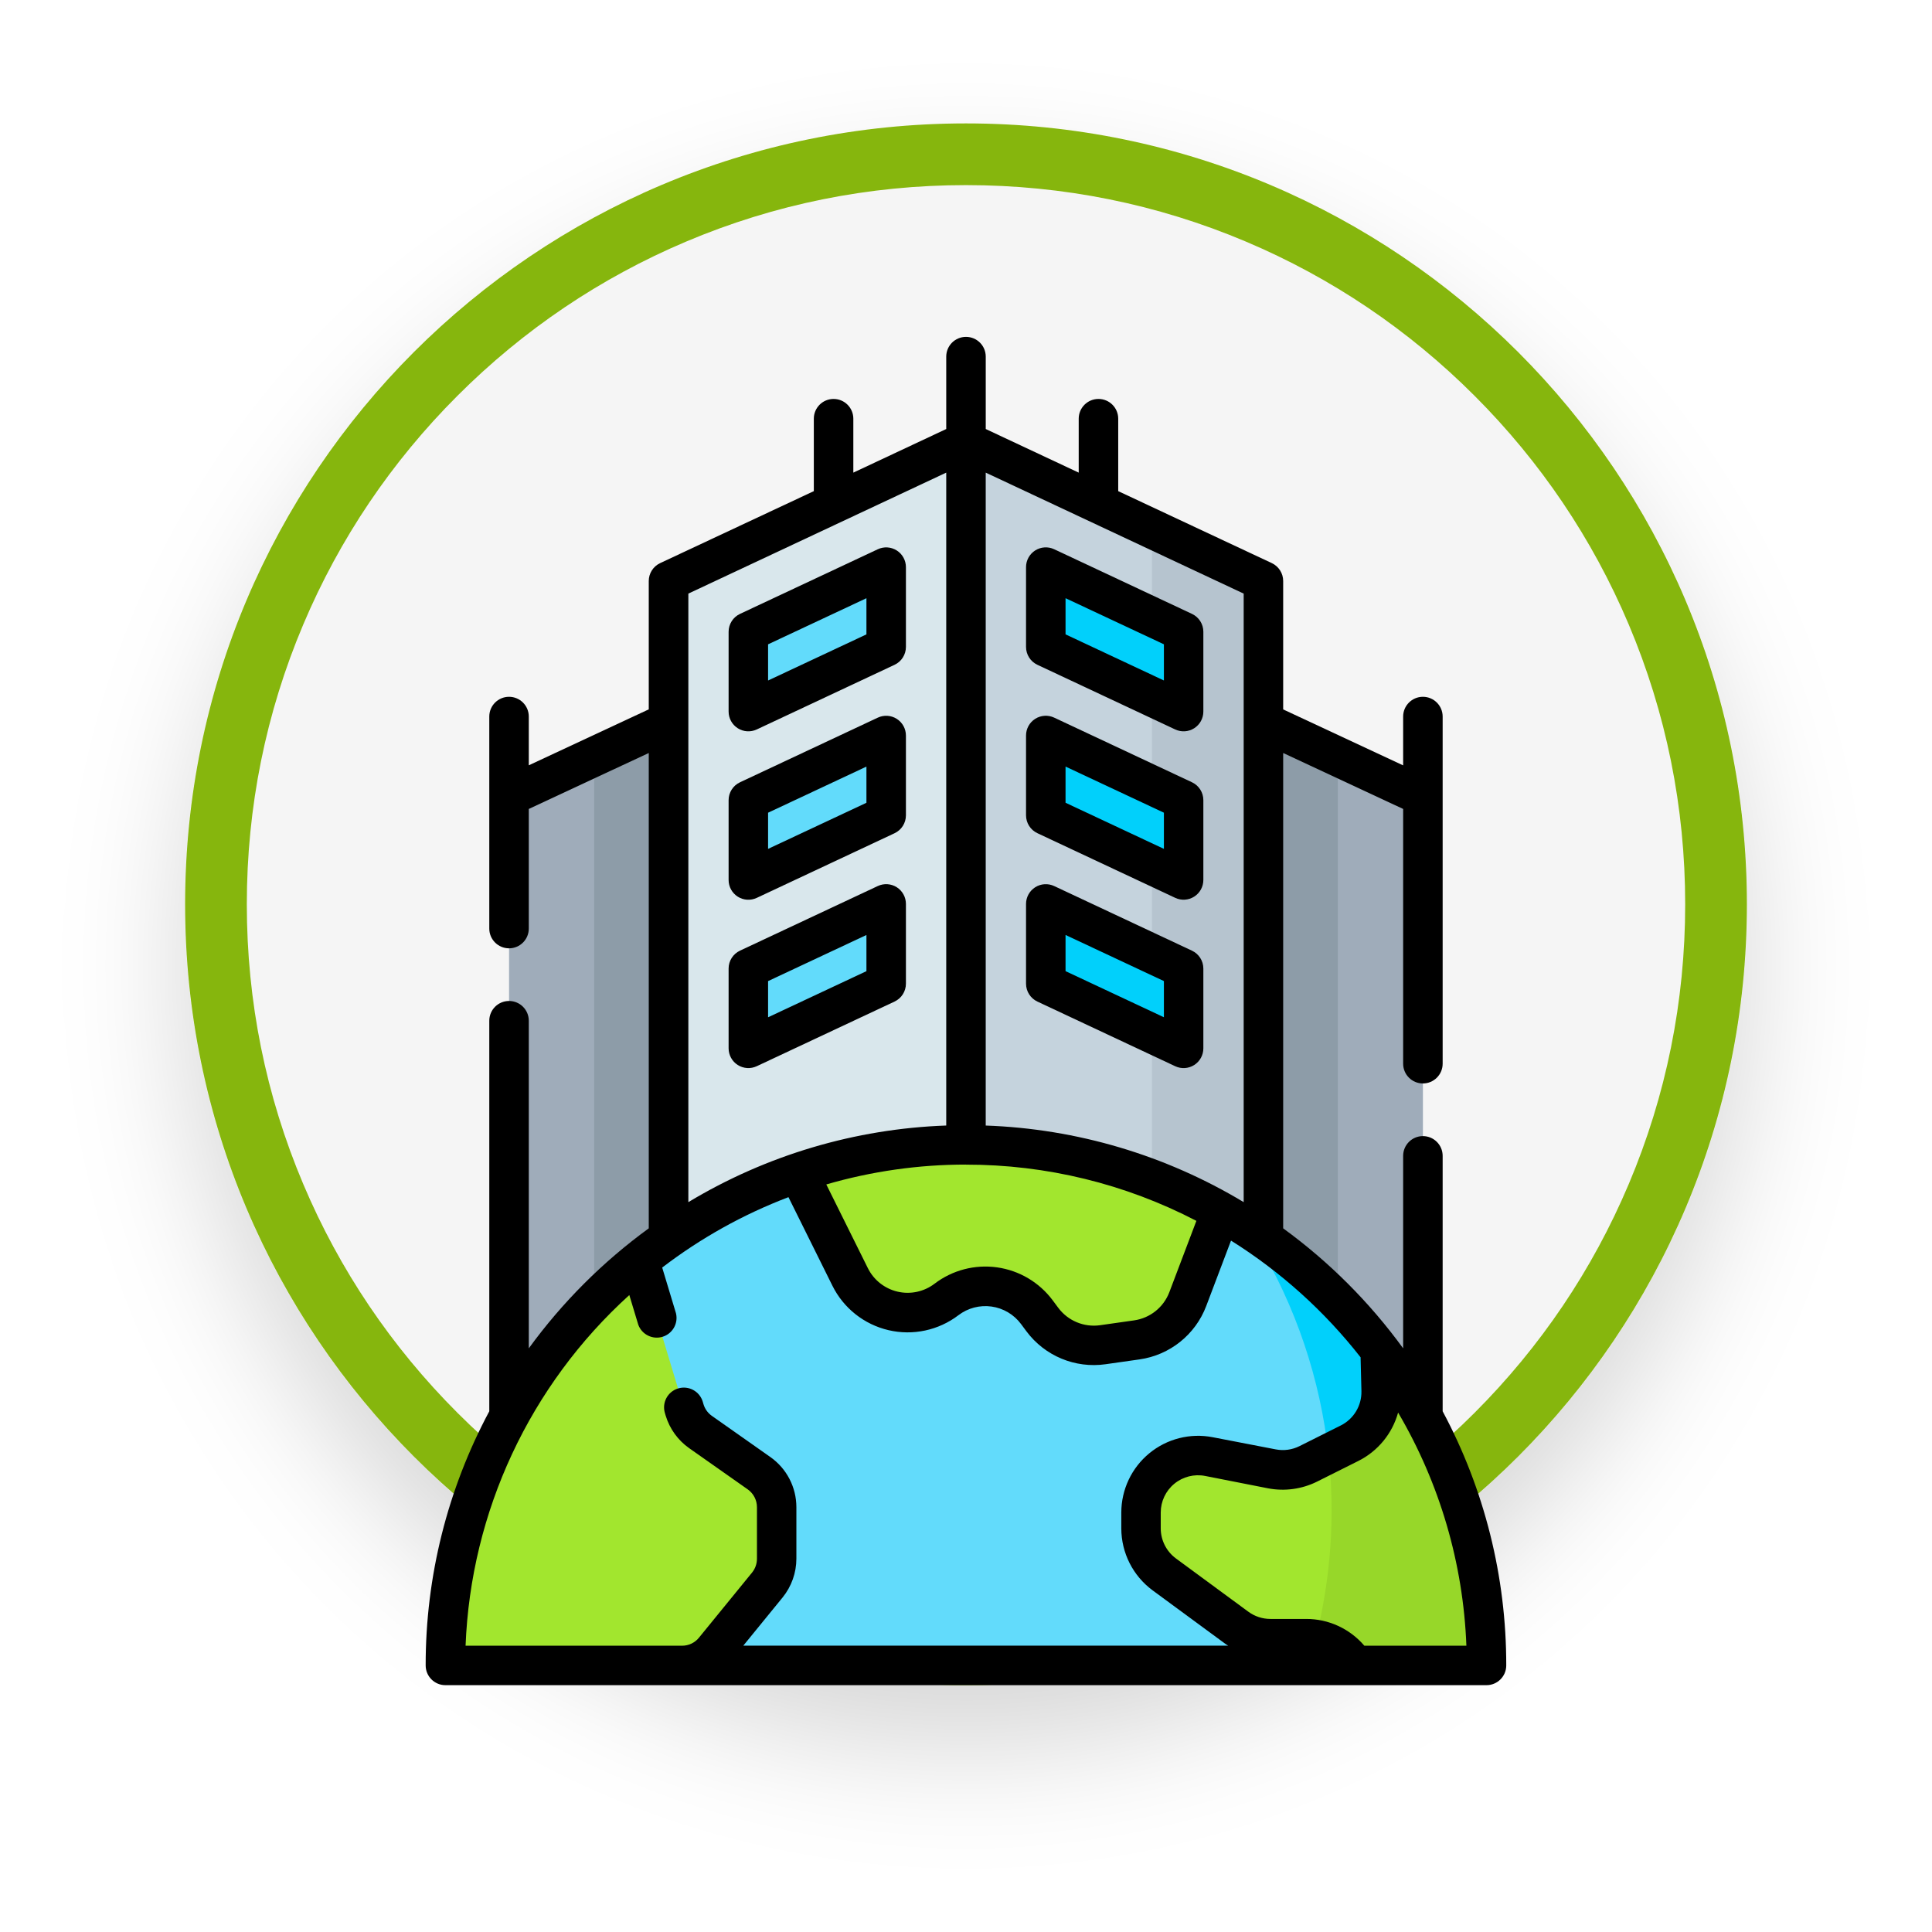
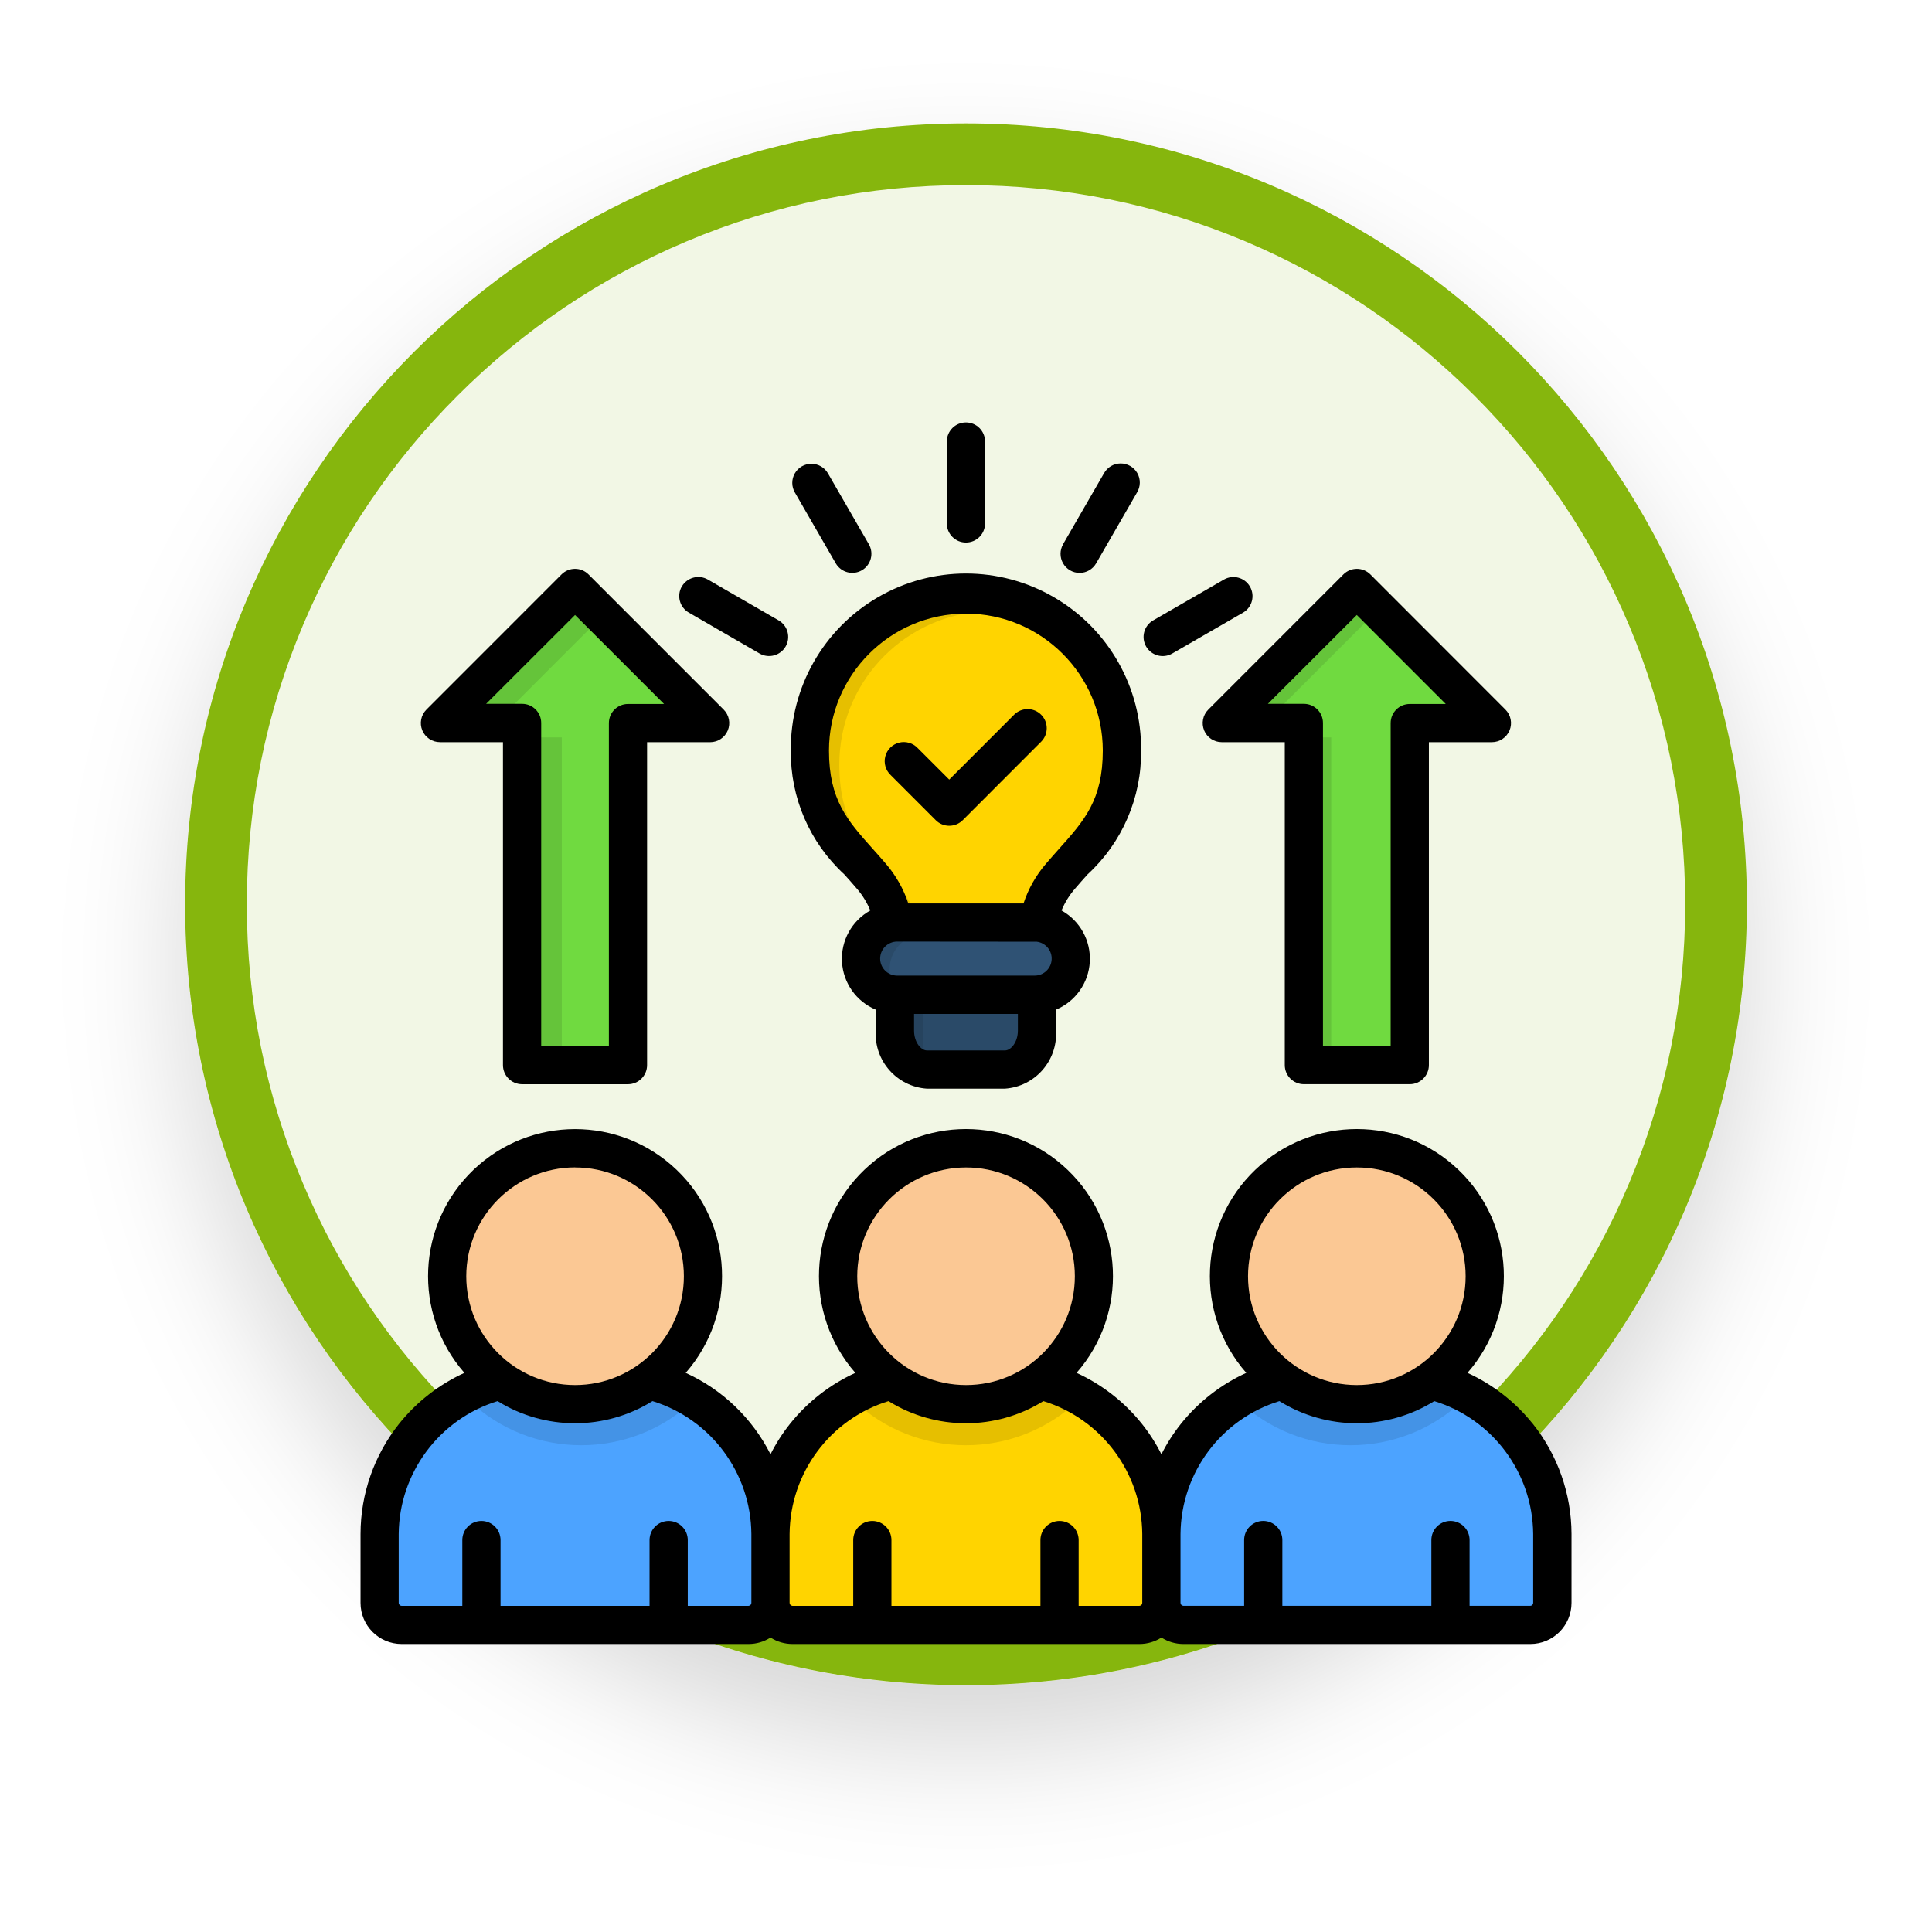
<svg xmlns="http://www.w3.org/2000/svg" width="93.934" height="93.934" viewBox="0 0 93.934 93.934">
  <defs>
    <filter id="Path_982547" x="0" y="0" width="93.934" height="93.934" filterUnits="userSpaceOnUse">
      <feOffset dy="3" input="SourceAlpha" />
      <feGaussianBlur stdDeviation="3" result="blur" />
      <feFlood flood-opacity="0.161" />
      <feComposite operator="in" in2="blur" />
      <feComposite in="SourceGraphic" />
    </filter>
  </defs>
-   <g id="Group_1215528" data-name="Group 1215528" transform="translate(-191.066 -1250)">
-     <g id="Group_1214497" data-name="Group 1214497">
-       <g id="Group_1214139" data-name="Group 1214139" transform="translate(200.066 1256)">
-         <g id="Group_1183158" data-name="Group 1183158" transform="translate(0 0)">
-           <g id="Group_1179614" data-name="Group 1179614">
-             <g id="Group_1175227" data-name="Group 1175227">
-               <g id="Group_1167337" data-name="Group 1167337">
-                 <g id="Group_1166720" data-name="Group 1166720">
-                   <g id="Group_1164305" data-name="Group 1164305">
-                     <g id="Group_1163948" data-name="Group 1163948">
-                       <g id="Group_1158168" data-name="Group 1158168">
-                         <g id="Group_1152576" data-name="Group 1152576">
-                           <g id="Group_1148633" data-name="Group 1148633">
-                             <g id="Group_1148525" data-name="Group 1148525">
-                               <g transform="matrix(1, 0, 0, 1, -9, -6)" filter="url(#Path_982547)">
-                                 <g id="Path_982547-2" data-name="Path 982547" transform="translate(9 6)" fill="#f5f5f5">
-                                   <path d="M 37.967 74.434 C 33.043 74.434 28.268 73.47 23.773 71.568 C 19.43 69.732 15.53 67.102 12.181 63.753 C 8.831 60.403 6.202 56.503 4.365 52.161 C 2.464 47.666 1.5 42.89 1.5 37.967 C 1.5 33.043 2.464 28.268 4.365 23.773 C 6.202 19.43 8.831 15.53 12.181 12.181 C 15.53 8.831 19.43 6.202 23.773 4.365 C 28.268 2.464 33.043 1.5 37.967 1.5 C 42.89 1.5 47.666 2.464 52.161 4.365 C 56.503 6.202 60.403 8.831 63.753 12.181 C 67.102 15.53 69.732 19.43 71.568 23.773 C 73.47 28.268 74.434 33.043 74.434 37.967 C 74.434 42.89 73.47 47.666 71.568 52.161 C 69.732 56.503 67.102 60.403 63.753 63.753 C 60.403 67.102 56.503 69.732 52.161 71.568 C 47.666 73.47 42.89 74.434 37.967 74.434 Z" stroke="none" />
-                                   <path d="M 37.967 3 C 33.245 3 28.666 3.924 24.357 5.747 C 20.194 7.508 16.454 10.029 13.242 13.242 C 10.029 16.454 7.508 20.194 5.747 24.357 C 3.924 28.666 3 33.245 3 37.967 C 3 42.689 3.924 47.268 5.747 51.577 C 7.508 55.74 10.029 59.48 13.242 62.692 C 16.454 65.904 20.194 68.426 24.357 70.187 C 28.666 72.009 33.245 72.934 37.967 72.934 C 42.689 72.934 47.268 72.009 51.577 70.187 C 55.74 68.426 59.48 65.904 62.692 62.692 C 65.904 59.48 68.426 55.74 70.187 51.577 C 72.009 47.268 72.934 42.689 72.934 37.967 C 72.934 33.245 72.009 28.666 70.187 24.357 C 68.426 20.194 65.904 16.454 62.692 13.242 C 59.48 10.029 55.74 7.508 51.577 5.747 C 47.268 3.924 42.689 3 37.967 3 M 37.967 0 C 58.935 0 75.934 16.998 75.934 37.967 C 75.934 58.935 58.935 75.934 37.967 75.934 C 16.998 75.934 0 58.935 0 37.967 C 0 16.998 16.998 0 37.967 0 Z" stroke="none" fill="#86b60c" />
+   <g id="Group_1218504" data-name="Group 1218504" transform="translate(-612.533 -889.502)">
+     <g id="Group_1217849" data-name="Group 1217849">
+       <g id="Group_1216246" data-name="Group 1216246" transform="translate(621.533 891.334)">
+         <g id="Group_1215745" data-name="Group 1215745" transform="translate(0 4.168)">
+           <g id="Group_1214374" data-name="Group 1214374">
+             <g id="Group_1207740" data-name="Group 1207740">
+               <g id="Group_1185504" data-name="Group 1185504">
+                 <g id="Group_1183665" data-name="Group 1183665">
+                   <g id="Group_1181743" data-name="Group 1181743">
+                     <g id="Group_1175133" data-name="Group 1175133">
+                       <g id="Group_1167337" data-name="Group 1167337">
+                         <g id="Group_1166720" data-name="Group 1166720">
+                           <g id="Group_1164305" data-name="Group 1164305">
+                             <g id="Group_1163948" data-name="Group 1163948">
+                               <g id="Group_1158168" data-name="Group 1158168">
+                                 <g id="Group_1152576" data-name="Group 1152576">
+                                   <g id="Group_1148633" data-name="Group 1148633">
+                                     <g id="Group_1148525" data-name="Group 1148525">
+                                       <g transform="matrix(1, 0, 0, 1, -9, -6)" filter="url(#Path_982547)">
+                                         <g id="Path_982547-2" data-name="Path 982547" transform="translate(9 6)" fill="#f2f7e5">
+                                           <path d="M 37.967 74.434 C 33.043 74.434 28.268 73.47 23.773 71.568 C 19.43 69.732 15.53 67.102 12.181 63.753 C 8.831 60.403 6.202 56.503 4.365 52.161 C 2.464 47.666 1.5 42.89 1.5 37.967 C 1.5 33.043 2.464 28.268 4.365 23.773 C 6.202 19.43 8.831 15.53 12.181 12.181 C 15.53 8.831 19.43 6.202 23.773 4.365 C 28.268 2.464 33.043 1.5 37.967 1.5 C 42.89 1.5 47.666 2.464 52.161 4.365 C 56.503 6.202 60.403 8.831 63.753 12.181 C 67.102 15.53 69.732 19.43 71.568 23.773 C 73.47 28.268 74.434 33.043 74.434 37.967 C 74.434 42.89 73.47 47.666 71.568 52.161 C 69.732 56.503 67.102 60.403 63.753 63.753 C 60.403 67.102 56.503 69.732 52.161 71.568 C 47.666 73.47 42.89 74.434 37.967 74.434 Z" stroke="none" />
+                                           <path d="M 37.967 3 C 33.245 3 28.666 3.924 24.357 5.747 C 20.194 7.508 16.454 10.029 13.242 13.242 C 10.029 16.454 7.508 20.194 5.747 24.357 C 3.924 28.666 3 33.245 3 37.967 C 3 42.689 3.924 47.268 5.747 51.577 C 7.508 55.74 10.029 59.48 13.242 62.692 C 16.454 65.904 20.194 68.426 24.357 70.187 C 28.666 72.009 33.245 72.934 37.967 72.934 C 42.689 72.934 47.268 72.009 51.577 70.187 C 55.74 68.426 59.48 65.904 62.692 62.692 C 65.904 59.48 68.426 55.74 70.187 51.577 C 72.009 47.268 72.934 42.689 72.934 37.967 C 72.934 33.245 72.009 28.666 70.187 24.357 C 68.426 20.194 65.904 16.454 62.692 13.242 C 59.48 10.029 55.74 7.508 51.577 5.747 C 47.268 3.924 42.689 3 37.967 3 M 37.967 0 C 58.935 0 75.934 16.998 75.934 37.967 C 75.934 58.935 58.935 75.934 37.967 75.934 C 16.998 75.934 0 58.935 0 37.967 C 0 16.998 16.998 0 37.967 0 Z" stroke="none" fill="#86b60c" />
+                                         </g>
+                                       </g>
+                                     </g>
+                                   </g>
                                </g>
                              </g>
                            </g>
                          </g>
                        </g>
                      </g>
                    </g>
                  </g>
                </g>
              </g>
            </g>
          </g>
        </g>
      </g>
-       <g id="multinacional" transform="translate(160.934 1266.379)">
-         <path id="Path_1077032" data-name="Path 1077032" d="M368.954,146.246l7.754,3.616v32.13h-7.754Z" transform="translate(-277.393 -127.521)" fill="#9facba" />
-         <path id="Path_1077033" data-name="Path 1077033" d="M368.954,146.246v35.746h3.616v-34.06Z" transform="translate(-277.393 -127.521)" fill="#8d9ca8" />
-         <path id="Path_1077034" data-name="Path 1077034" d="M90.235,146.246l-7.754,3.616v32.13h7.754Z" transform="translate(-27.599 -127.521)" fill="#9facba" />
-         <path id="Path_1077035" data-name="Path 1077035" d="M118.422,146.246v35.746h-3.615v-34.06Z" transform="translate(-55.786 -127.521)" fill="#8d9ca8" />
-         <path id="Path_1077036" data-name="Path 1077036" d="M143.045,46.537l14.462-6.781V89.137H143.045Z" transform="translate(-80.409 -34.666)" fill="#d9e7ec" />
-         <path id="Path_1077037" data-name="Path 1077037" d="M270.462,46.537,256,39.756V89.137h14.462Z" transform="translate(-178.902 -34.666)" fill="#c5d3dd" />
-         <path id="Path_1077038" data-name="Path 1077038" d="M326.6,72.858V118h5.423V75.4Z" transform="translate(-240.459 -63.53)" fill="#b6c4cf" />
-         <g id="Group_1214494" data-name="Group 1214494" transform="translate(80.979 11.195)">
-           <path id="Path_1077039" data-name="Path 1077039" d="M286.3,91.317l6.7,3.143v-3.88l-6.7-3.142Z" transform="translate(-286.305 -87.437)" fill="#01d0fb" />
-           <path id="Path_1077040" data-name="Path 1077040" d="M286.3,155.258l6.7,3.143v-3.88l-6.7-3.143Z" transform="translate(-286.305 -143.191)" fill="#01d0fb" />
-           <path id="Path_1077041" data-name="Path 1077041" d="M286.3,219.2l6.7,3.143v-3.88l-6.7-3.143Z" transform="translate(-286.305 -198.946)" fill="#01d0fb" />
+       <g id="motivacion-del-equipo" transform="translate(627.812 910.051)">
+         <g id="Group_1217848" data-name="Group 1217848" transform="translate(3.629 8.84)">
+           <path id="Path_1089856" data-name="Path 1089856" d="M199.1,78.98a7.467,7.467,0,0,0-7.466,7.465c0,3.144,1.458,4.277,2.934,6a4.554,4.554,0,0,1,1.136,3.074h6.8a4.56,4.56,0,0,1,1.136-3.074c1.474-1.727,2.93-2.859,2.93-6A7.464,7.464,0,0,0,199.1,78.98Z" transform="translate(-171.041 -78.667)" fill="#ffd400" fill-rule="evenodd" />
+           <path id="Path_1089857" data-name="Path 1089857" d="M233.505,234.13h-6.8V237a1.725,1.725,0,0,0,1.532,1.861h3.731A1.726,1.726,0,0,0,233.505,237Z" transform="translate(-202.052 -215.819)" fill="#2a4a68" fill-rule="evenodd" />
+           <path id="Path_1089858" data-name="Path 1089858" d="M221.042,217.747h-6.584a1.728,1.728,0,0,1,0-3.457h6.584a1.728,1.728,0,0,1,0,3.457Z" transform="translate(-189.693 -198.281)" fill="#2f5274" fill-rule="evenodd" />
+           <path id="Path_1089859" data-name="Path 1089859" d="M186.525,401.36h-3.6a7.575,7.575,0,0,0-7.552,7.552v3.3a1.056,1.056,0,0,0,1.053,1.05h16.6a1.056,1.056,0,0,0,1.053-1.05v-3.3A7.575,7.575,0,0,0,186.525,401.36Z" transform="translate(-156.667 -363.65)" fill="#ffd400" fill-rule="evenodd" />
+           <path id="Path_1089860" data-name="Path 1089860" d="M344.178,401.36h3.6a7.575,7.575,0,0,1,7.552,7.552v3.3a1.056,1.056,0,0,1-1.053,1.05h-16.6a1.053,1.053,0,0,1-1.05-1.05v-3.3A7.572,7.572,0,0,1,344.178,401.36Z" transform="translate(-299.221 -363.65)" fill="#4ca3ff" fill-rule="evenodd" />
+           <path id="Path_1089861" data-name="Path 1089861" d="M21.692,401.36h3.6a7.572,7.572,0,0,1,7.548,7.552v3.3a1.053,1.053,0,0,1-1.05,1.05h-16.6a1.056,1.056,0,0,1-1.053-1.05v-3.3A7.575,7.575,0,0,1,21.692,401.36Z" transform="translate(-14.14 -363.65)" fill="#4ca3ff" fill-rule="evenodd" />
+           <path id="Path_1089862" data-name="Path 1089862" d="M51.147,401.36h3.6a7.5,7.5,0,0,1,3.687.967,7.941,7.941,0,0,1-10.976,0A7.5,7.5,0,0,1,51.147,401.36Z" transform="translate(-43.595 -363.65)" fill="#4493e6" fill-rule="evenodd" />
+           <path id="Path_1089863" data-name="Path 1089863" d="M48.138,319.666a6.118,6.118,0,1,0-6.118-6.118A6.129,6.129,0,0,0,48.138,319.666Z" transform="translate(-38.786 -280.616)" fill="#fbc894" fill-rule="evenodd" />
+           <path id="Path_1089864" data-name="Path 1089864" d="M370.527,82.744V99.107h-5.068V82.744H361.53l6.464-6.464,6.462,6.464Z" transform="translate(-321.232 -76.28)" fill="#70da40" fill-rule="evenodd" />
+           <path id="Path_1089865" data-name="Path 1089865" d="M48.037,82.744V99.107H42.969V82.744H39.04L45.5,76.28l6.462,6.464Z" transform="translate(-36.152 -76.28)" fill="#70da40" fill-rule="evenodd" />
+           <path id="Path_1089866" data-name="Path 1089866" d="M212.377,401.36h3.6a7.5,7.5,0,0,1,3.687.967,7.941,7.941,0,0,1-10.976,0A7.5,7.5,0,0,1,212.377,401.36Z" transform="translate(-186.122 -363.65)" fill="#e6bf00" fill-rule="evenodd" />
+           <path id="Path_1089867" data-name="Path 1089867" d="M209.368,319.666a6.118,6.118,0,1,0-6.118-6.118A6.132,6.132,0,0,0,209.368,319.666Z" transform="translate(-181.313 -280.616)" fill="#fbc894" fill-rule="evenodd" />
+           <path id="Path_1089868" data-name="Path 1089868" d="M373.607,401.36h3.6a7.5,7.5,0,0,1,3.687.967,7.941,7.941,0,0,1-10.976,0A7.5,7.5,0,0,1,373.607,401.36Z" transform="translate(-328.649 -363.65)" fill="#4493e6" fill-rule="evenodd" />
+           <path id="Path_1089869" data-name="Path 1089869" d="M370.628,319.666a6.118,6.118,0,1,0-6.118-6.118A6.129,6.129,0,0,0,370.628,319.666Z" transform="translate(-323.867 -280.616)" fill="#fbc894" fill-rule="evenodd" />
+           <path id="Path_1089870" data-name="Path 1089870" d="M40.629,82.744,46.3,77.075,45.5,76.28,39.04,82.744Z" transform="translate(-36.152 -76.28)" fill="#65c43a" fill-rule="evenodd" />
+           <path id="Path_1089871" data-name="Path 1089871" d="M72.91,132H74.5v16.363H72.91Z" transform="translate(-66.093 -125.536)" fill="#65c43a" fill-rule="evenodd" />
+           <path id="Path_1089872" data-name="Path 1089872" d="M363.119,82.744l5.669-5.669-.795-.795-6.464,6.464Z" transform="translate(-321.232 -76.28)" fill="#65c43a" fill-rule="evenodd" />
+           <path id="Path_1089873" data-name="Path 1089873" d="M395.4,132h1.589v16.363H395.4Z" transform="translate(-351.173 -125.536)" fill="#65c43a" fill-rule="evenodd" />
+           <path id="Path_1089874" data-name="Path 1089874" d="M229.551,247.637a1.726,1.726,0,0,1-1.532-1.861v-1.713h-1.2c-.035,0-.071,0-.106,0v1.717a1.725,1.725,0,0,0,1.532,1.861Z" transform="translate(-202.052 -224.597)" fill="#26435e" fill-rule="evenodd" />
+           <path id="Path_1089875" data-name="Path 1089875" d="M214.352,217.743c.035,0,.071,0,.106,0h1.2v0a1.724,1.724,0,0,1-1.308-.738,1.716,1.716,0,0,1,0-1.972,1.731,1.731,0,0,1,1.245-.734.011.011,0,0,1,0-.009h-1.133a1.728,1.728,0,0,0-.1,3.453Z" transform="translate(-189.693 -198.281)" fill="#2a4a68" fill-rule="evenodd" />
+           <path id="Path_1089876" data-name="Path 1089876" d="M194.555,92.448a4.531,4.531,0,0,1,1.066,2.238c.058-.006.118-.009.175-.009h1.133a4.562,4.562,0,0,0-1.063-2.227c-1.474-1.727-2.934-2.859-2.934-6a7.465,7.465,0,0,1,6.81-7.437c-.217-.02-.434-.029-.658-.029a7.467,7.467,0,0,0-7.466,7.465c0,3.144,1.46,4.277,2.935,6Z" transform="translate(-171.032 -78.667)" fill="#e6bf00" fill-rule="evenodd" />
        </g>
-         <path id="Path_1077042" data-name="Path 1077042" d="M180.052,91.317l-6.7,3.143v-3.88l6.7-3.142Z" transform="translate(-106.834 -76.242)" fill="#62dbfb" />
-         <path id="Path_1077043" data-name="Path 1077043" d="M180.052,155.258l-6.7,3.143v-3.88l6.7-3.143Z" transform="translate(-106.834 -131.996)" fill="#62dbfb" />
-         <path id="Path_1077044" data-name="Path 1077044" d="M180.052,219.2l-6.7,3.143v-3.88l6.7-3.143Z" transform="translate(-106.834 -187.751)" fill="#62dbfb" />
-         <g id="Group_1214495" data-name="Group 1214495" transform="translate(51.789 39.285)">
-           <path id="Path_1077045" data-name="Path 1077045" d="M83.639,306.83A25.309,25.309,0,0,0,58.33,332.139h50.618A25.309,25.309,0,0,0,83.639,306.83Z" transform="translate(-58.33 -306.83)" fill="#62dbfb" />
-           <path id="Path_1077046" data-name="Path 1077046" d="M200.473,306.83a25.278,25.278,0,0,0-8.153,1.342l2.521,5.079a3.12,3.12,0,0,0,4.685,1.094,3.119,3.119,0,0,1,4.393.619l.265.356a3.12,3.12,0,0,0,2.941,1.226l1.652-.234a3.12,3.12,0,0,0,2.478-1.983l1.615-4.259A25.193,25.193,0,0,0,200.473,306.83Z" transform="translate(-175.164 -306.83)" fill="#a2e62e" />
-           <path id="Path_1077047" data-name="Path 1077047" d="M366.142,359.69h8.673a25.288,25.288,0,0,0-11.579-21.263,25.367,25.367,0,0,1,2.906,21.263Z" transform="translate(-324.197 -334.381)" fill="#01d0fb" />
-           <path id="Path_1077048" data-name="Path 1077048" d="M71.395,369.559l2.582-3.168a2.02,2.02,0,0,0,.454-1.276v-2.509a2.019,2.019,0,0,0-.857-1.651l-2.848-2a2.019,2.019,0,0,1-.771-1.068l-2.2-7.285A25.259,25.259,0,0,0,58.329,370.3h11.5A2.019,2.019,0,0,0,71.395,369.559Z" transform="translate(-58.329 -344.993)" fill="#a2e62e" />
-           <path id="Path_1077049" data-name="Path 1077049" d="M323.61,395.661l3.521,2.589a2.773,2.773,0,0,0,1.643.539H330.5a2.772,2.772,0,0,1,2.348,1.3h6.426A25.2,25.2,0,0,0,334.1,384.76l.05,1.974a2.773,2.773,0,0,1-1.532,2.55l-2.013,1.006a2.773,2.773,0,0,1-1.773.241l-3.052-.6a2.773,2.773,0,0,0-3.305,2.721v.771A2.774,2.774,0,0,0,323.61,395.661Z" transform="translate(-288.659 -374.782)" fill="#a2e62e" />
-           <path id="Path_1077050" data-name="Path 1077050" d="M390.609,400.091h6.423a25.2,25.2,0,0,0-5.172-15.331l.05,1.974a2.773,2.773,0,0,1-1.532,2.55l-1.029.514a25.453,25.453,0,0,1-.633,9.029A2.776,2.776,0,0,1,390.609,400.091Z" transform="translate(-346.414 -374.782)" fill="#97d729" />
-         </g>
-         <g id="Group_1214496" data-name="Group 1214496" transform="translate(50.829 0)">
-           <path id="Path_1077051" data-name="Path 1077051" d="M279.358,85.645l6.7,3.143a.96.96,0,0,0,1.368-.87v-3.88a.96.96,0,0,0-.553-.869l-6.7-3.143a.96.96,0,0,0-1.368.869v3.88A.96.96,0,0,0,279.358,85.645Zm1.368-3.239,4.782,2.242v1.759l-4.782-2.242Z" transform="translate(-249.616 -69.701)" />
-           <path id="Path_1077052" data-name="Path 1077052" d="M279.358,149.587l6.7,3.143a.96.96,0,0,0,1.368-.87v-3.88a.96.96,0,0,0-.553-.869l-6.7-3.143a.96.96,0,0,0-1.368.87v3.88A.96.96,0,0,0,279.358,149.587Zm1.368-3.239,4.782,2.242v1.759l-4.782-2.242Z" transform="translate(-249.616 -125.456)" />
-           <path id="Path_1077053" data-name="Path 1077053" d="M279.358,213.53l6.7,3.143a.96.96,0,0,0,1.368-.869v-3.88a.961.961,0,0,0-.553-.869l-6.7-3.142a.96.96,0,0,0-1.368.869v3.88A.96.96,0,0,0,279.358,213.53Zm1.368-3.239,4.782,2.242v1.759l-4.782-2.242Z" transform="translate(-249.616 -181.212)" />
-           <path id="Path_1077054" data-name="Path 1077054" d="M174.027,80.086a.96.96,0,0,0-.923-.059l-6.7,3.143a.96.96,0,0,0-.553.869v3.88a.96.96,0,0,0,1.368.869l6.7-3.143a.96.96,0,0,0,.553-.869V80.9A.96.96,0,0,0,174.027,80.086Zm-1.475,4.08-4.782,2.242V84.649l4.782-2.242Z" transform="translate(-151.123 -69.701)" />
-           <path id="Path_1077055" data-name="Path 1077055" d="M174.027,144.028a.96.96,0,0,0-.923-.059l-6.7,3.143a.96.96,0,0,0-.553.87v3.88a.96.96,0,0,0,1.368.87l6.7-3.143a.96.96,0,0,0,.553-.869v-3.88A.96.96,0,0,0,174.027,144.028Zm-1.475,4.08-4.782,2.242v-1.759l4.782-2.242Z" transform="translate(-151.123 -125.456)" />
-           <path id="Path_1077056" data-name="Path 1077056" d="M174.027,207.97a.96.96,0,0,0-.923-.059l-6.7,3.142a.96.96,0,0,0-.553.869v3.88a.96.96,0,0,0,1.368.869l6.7-3.143a.96.96,0,0,0,.553-.87v-3.88A.96.96,0,0,0,174.027,207.97Zm-1.475,4.08-4.782,2.242v-1.759l4.782-2.242Z" transform="translate(-151.123 -181.211)" />
-           <path id="Path_1077057" data-name="Path 1077057" d="M100.274,52.238V39.819a.96.96,0,1,0-1.921,0v9.358a26.491,26.491,0,0,0-5.833-5.834V20.232l5.833,2.72V35.338a.96.96,0,0,0,1.921,0V18.46a.96.96,0,1,0-1.921,0v2.373l-5.833-2.72V11.871A.961.961,0,0,0,91.968,11L84.5,7.5V3.978a.96.96,0,1,0-1.921,0V6.6L78.059,4.48V.96a.96.96,0,1,0-1.921,0V4.48L71.621,6.6V3.978a.96.96,0,1,0-1.921,0V7.5L62.228,11a.96.96,0,0,0-.553.869v6.241l-5.833,2.72V18.46a.96.96,0,1,0-1.921,0V28.768a.96.96,0,1,0,1.921,0V22.952l5.833-2.72V43.343a26.49,26.49,0,0,0-5.833,5.834V33.249a.96.96,0,0,0-1.921,0V52.238a26.106,26.106,0,0,0-3.093,12.356.96.96,0,0,0,.96.96h50.618a.96.96,0,0,0,.96-.96A26.105,26.105,0,0,0,100.274,52.238ZM90.6,42.069a26.1,26.1,0,0,0-12.542-3.724V6.6L90.6,12.482ZM77.1,40.246a24.2,24.2,0,0,1,11.2,2.733l-1.314,3.467a2.16,2.16,0,0,1-1.715,1.372l-1.652.235A2.158,2.158,0,0,1,81.58,47.2l-.265-.356a4.08,4.08,0,0,0-5.745-.809,2.159,2.159,0,0,1-3.243-.757l-2.02-4.069a24.273,24.273,0,0,1,6.792-.966ZM63.6,12.482,76.138,6.6V38.344A26.1,26.1,0,0,0,63.6,42.069Zm-2.87,34.107.436,1.444A.96.96,0,0,0,63,47.478l-.672-2.228a24.337,24.337,0,0,1,6.139-3.423l2.138,4.308a4.08,4.08,0,0,0,6.127,1.431,2.159,2.159,0,0,1,3.041.428l.265.356a4.078,4.078,0,0,0,3.847,1.6l1.652-.235a4.08,4.08,0,0,0,3.241-2.593l1.206-3.183a24.543,24.543,0,0,1,6.3,5.674l.041,1.646a1.818,1.818,0,0,1-1,1.666l-2.01,1.006a1.811,1.811,0,0,1-1.162.158L89.1,53.5a3.732,3.732,0,0,0-4.45,3.663v.772a3.747,3.747,0,0,0,1.521,3.008l3.522,2.59c.051.037.1.07.156.1H66.271l1.913-2.346a3,3,0,0,0,.668-1.882V56.9a2.983,2.983,0,0,0-1.264-2.437l-2.85-2.006a1.062,1.062,0,0,1-.4-.555l-.038-.129a.96.96,0,1,0-1.841.547l.04.136a3,3,0,0,0,1.138,1.573l2.849,2.005a1.061,1.061,0,0,1,.449.866v2.508a1.068,1.068,0,0,1-.237.67l-2.582,3.167a1.052,1.052,0,0,1-.821.391H52.768a24.293,24.293,0,0,1,7.958-17.046ZM96.465,63.634a3.708,3.708,0,0,0-2.831-1.3H91.9a1.811,1.811,0,0,1-1.074-.352l-3.52-2.589a1.82,1.82,0,0,1-.739-1.461v-.772a1.812,1.812,0,0,1,2.16-1.778l3.052.6a3.768,3.768,0,0,0,2.387-.324l2.012-1.007A3.746,3.746,0,0,0,98.108,52.3a24.182,24.182,0,0,1,3.32,11.334H96.465Z" transform="translate(-50.829 0)" />
-         </g>
+         <path id="Path_1089877" data-name="Path 1089877" d="M26.372,22.646a3.876,3.876,0,0,1,.662,1.073A2.684,2.684,0,0,0,27.3,28.54v1.022a2.672,2.672,0,0,0,2.485,2.82h3.794a2.671,2.671,0,0,0,2.485-2.82V28.54a2.684,2.684,0,0,0,.268-4.821A3.886,3.886,0,0,1,37,22.645c.2-.233.4-.461.6-.681a8.044,8.044,0,0,0,2.6-6.022,8.515,8.515,0,1,0-17.029,0,8.046,8.046,0,0,0,2.6,6.022c.2.22.4.448.6.682Zm8.657,2.59q.04,0,.08,0l.017,0a.827.827,0,0,1-.1,1.648H28.341a.827.827,0,0,1,0-1.654Zm-1.447,5.287H29.789c-.3,0-.626-.412-.626-.962v-.814H34.21v.814c0,.551-.331.962-.626.962Zm-1.9-21.239a6.665,6.665,0,0,1,6.657,6.657c0,2.4-.893,3.4-2.13,4.784-.2.227-.414.464-.625.712a5.667,5.667,0,0,0-1.1,1.941h-5.6a5.683,5.683,0,0,0-1.1-1.94c-.212-.249-.423-.486-.628-.713-1.237-1.384-2.13-2.385-2.13-4.784a6.664,6.664,0,0,1,6.656-6.657ZM23.37,3.4a.929.929,0,1,1,1.609-.929l1.989,3.446a.929.929,0,0,1-1.609.929Zm-5.5,4.569a.929.929,0,0,1,1.269-.34l3.446,1.989a.929.929,0,0,1-.929,1.609L18.209,9.234A.929.929,0,0,1,17.87,7.965ZM36.405,5.913l1.989-3.446A.929.929,0,1,1,40,3.4L38.014,6.842a.928.928,0,0,1-.805.464.928.928,0,0,1-.8-1.393ZM30.756,4.9V.919a.929.929,0,0,1,1.858,0V4.9a.929.929,0,0,1-1.858,0Zm9.69,5.985a.929.929,0,0,1,.34-1.269l3.446-1.989a.929.929,0,0,1,.929,1.609l-3.446,1.989a.93.93,0,0,1-1.269-.34ZM28.03,17.139a.929.929,0,1,1,1.313-1.313l1.53,1.529L34.027,14.2a.929.929,0,0,1,1.314,1.314l-3.811,3.814a.927.927,0,0,1-1.313,0ZM59.236,48.667A8.714,8.714,0,0,0,56.07,46.2a7.147,7.147,0,1,0-10.756,0,8.714,8.714,0,0,0-3.166,2.465,8.571,8.571,0,0,0-.959,1.492,8.571,8.571,0,0,0-.959-1.492A8.714,8.714,0,0,0,37.064,46.2a7.147,7.147,0,1,0-10.756,0,8.714,8.714,0,0,0-3.166,2.465,8.571,8.571,0,0,0-.959,1.492A8.618,8.618,0,0,0,18.06,46.2,7.147,7.147,0,1,0,7.3,46.2a8.714,8.714,0,0,0-3.166,2.465A8.608,8.608,0,0,0,2.25,54.029v3.354a2,2,0,0,0,2,2H21.116a1.982,1.982,0,0,0,1.068-.313,1.982,1.982,0,0,0,1.068.313H40.122a1.982,1.982,0,0,0,1.068-.313,1.982,1.982,0,0,0,1.068.313H59.128a2,2,0,0,0,2-2V54.029a8.629,8.629,0,0,0-1.89-5.363ZM50.691,36.213A5.29,5.29,0,1,1,45.4,41.5,5.295,5.295,0,0,1,50.691,36.213Zm-19.006,0A5.29,5.29,0,1,1,26.4,41.5,5.3,5.3,0,0,1,31.685,36.213Zm-19.006,0A5.29,5.29,0,1,1,7.391,41.5a5.3,5.3,0,0,1,5.289-5.29Zm8.434,21.315H18.16v-3.2a.929.929,0,0,0-1.858,0v3.2H9.057v-3.2a.929.929,0,0,0-1.858,0v3.2H4.249a.146.146,0,0,1-.143-.143V54.032a6.821,6.821,0,0,1,4.808-6.458,7.126,7.126,0,0,0,7.532,0,6.821,6.821,0,0,1,4.807,6.458v3.354A.145.145,0,0,1,21.114,57.528Zm19.006,0H37.165v-3.2a.929.929,0,0,0-1.858,0v3.2H28.063v-3.2a.929.929,0,0,0-1.858,0v3.2H23.25a.147.147,0,0,1-.139-.143V54.032a6.821,6.821,0,0,1,4.808-6.458,7.124,7.124,0,0,0,7.531,0,6.821,6.821,0,0,1,4.808,6.458v3.354A.143.143,0,0,1,40.12,57.528Zm19.146-.144a.144.144,0,0,1-.139.143H56.172v-3.2a.929.929,0,0,0-1.858,0v3.2H47.069v-3.2a.929.929,0,0,0-1.858,0v3.2H42.257a.146.146,0,0,1-.14-.143V54.032a6.821,6.821,0,0,1,4.808-6.458,7.124,7.124,0,0,0,7.531,0,6.821,6.821,0,0,1,4.808,6.458v3.352Zm-16-42.421a.929.929,0,0,0,.858.573h3.064v15.7a.929.929,0,0,0,.929.929h5.149a.929.929,0,0,0,.929-.929v-15.7h3.062a.929.929,0,0,0,.658-1.586L51.35,7.38a.927.927,0,0,0-1.313,0l-6.567,6.57A.926.926,0,0,0,43.267,14.963Zm7.424-5.612,4.325,4.327h-1.75a.929.929,0,0,0-.929.929V30.3H49.044v-15.7a.929.929,0,0,0-.929-.929h-1.75ZM6.113,15.537H9.175v15.7a.929.929,0,0,0,.929.929h5.149a.929.929,0,0,0,.929-.929v-15.7h3.066a.929.929,0,0,0,.657-1.586L13.336,7.38a.927.927,0,0,0-1.314,0l-6.567,6.57a.928.928,0,0,0,.658,1.585ZM12.68,9.351l4.327,4.327H15.254a.929.929,0,0,0-.929.929V30.3H11.034v-15.7a.929.929,0,0,0-.929-.929H8.355Z" transform="translate(0 0)" />
      </g>
    </g>
  </g>
</svg>
